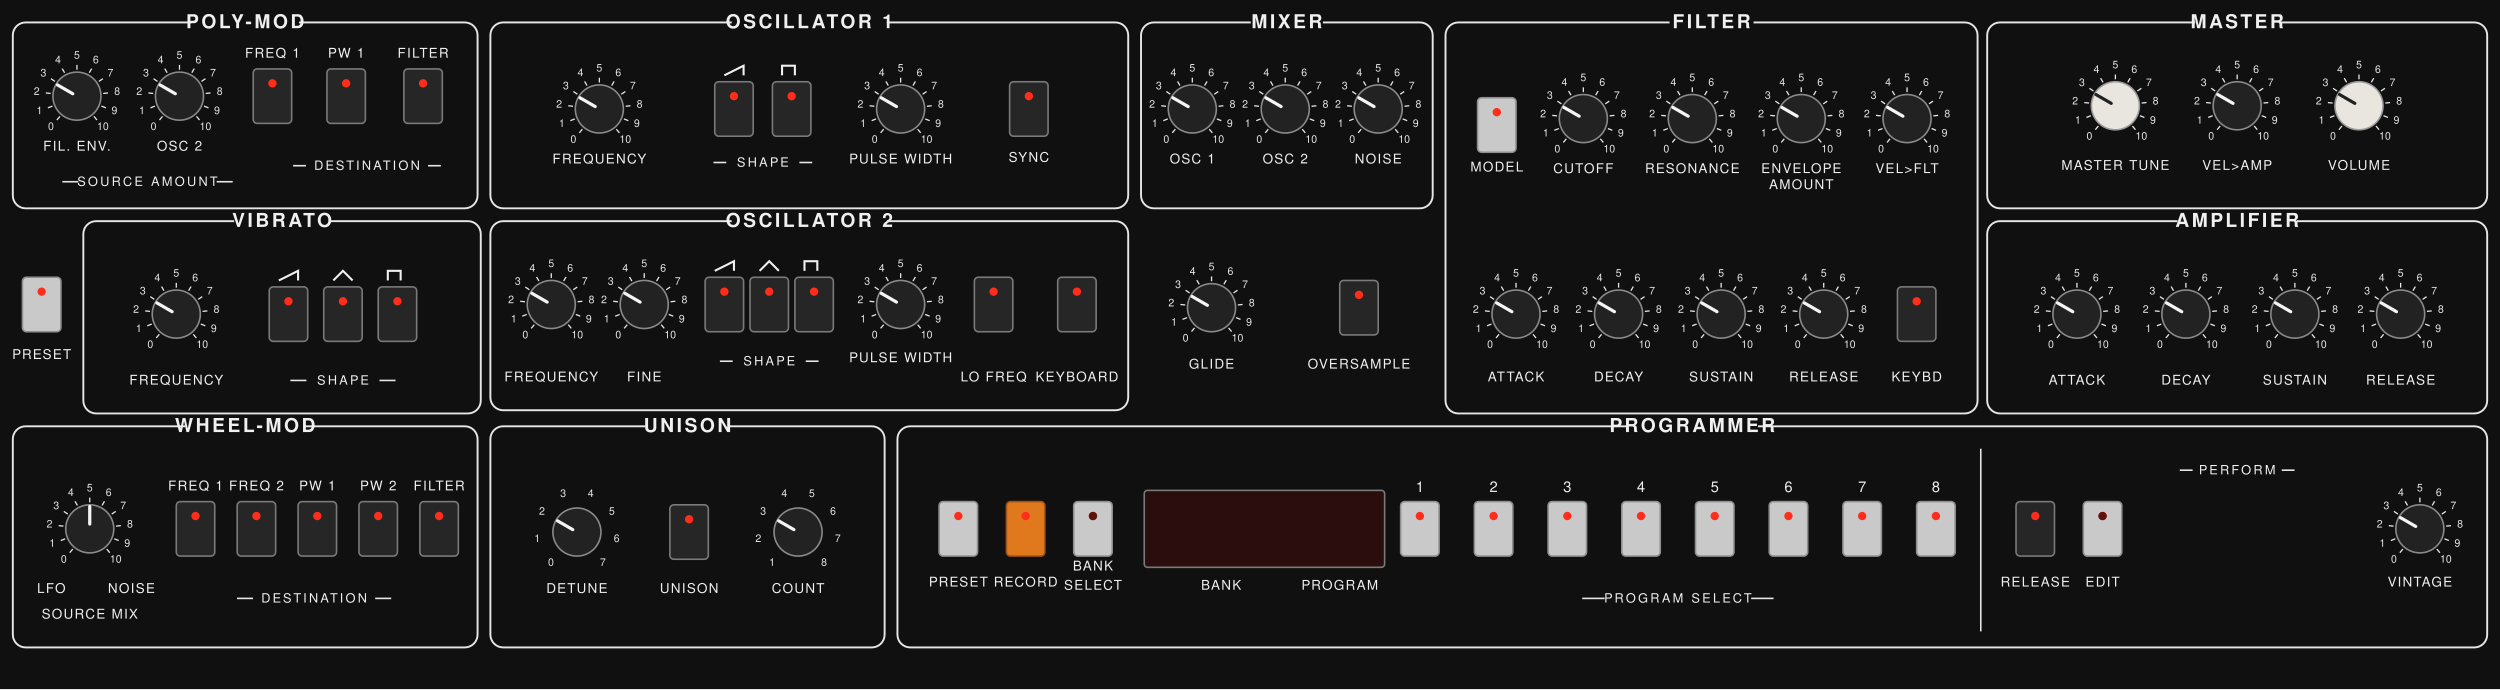
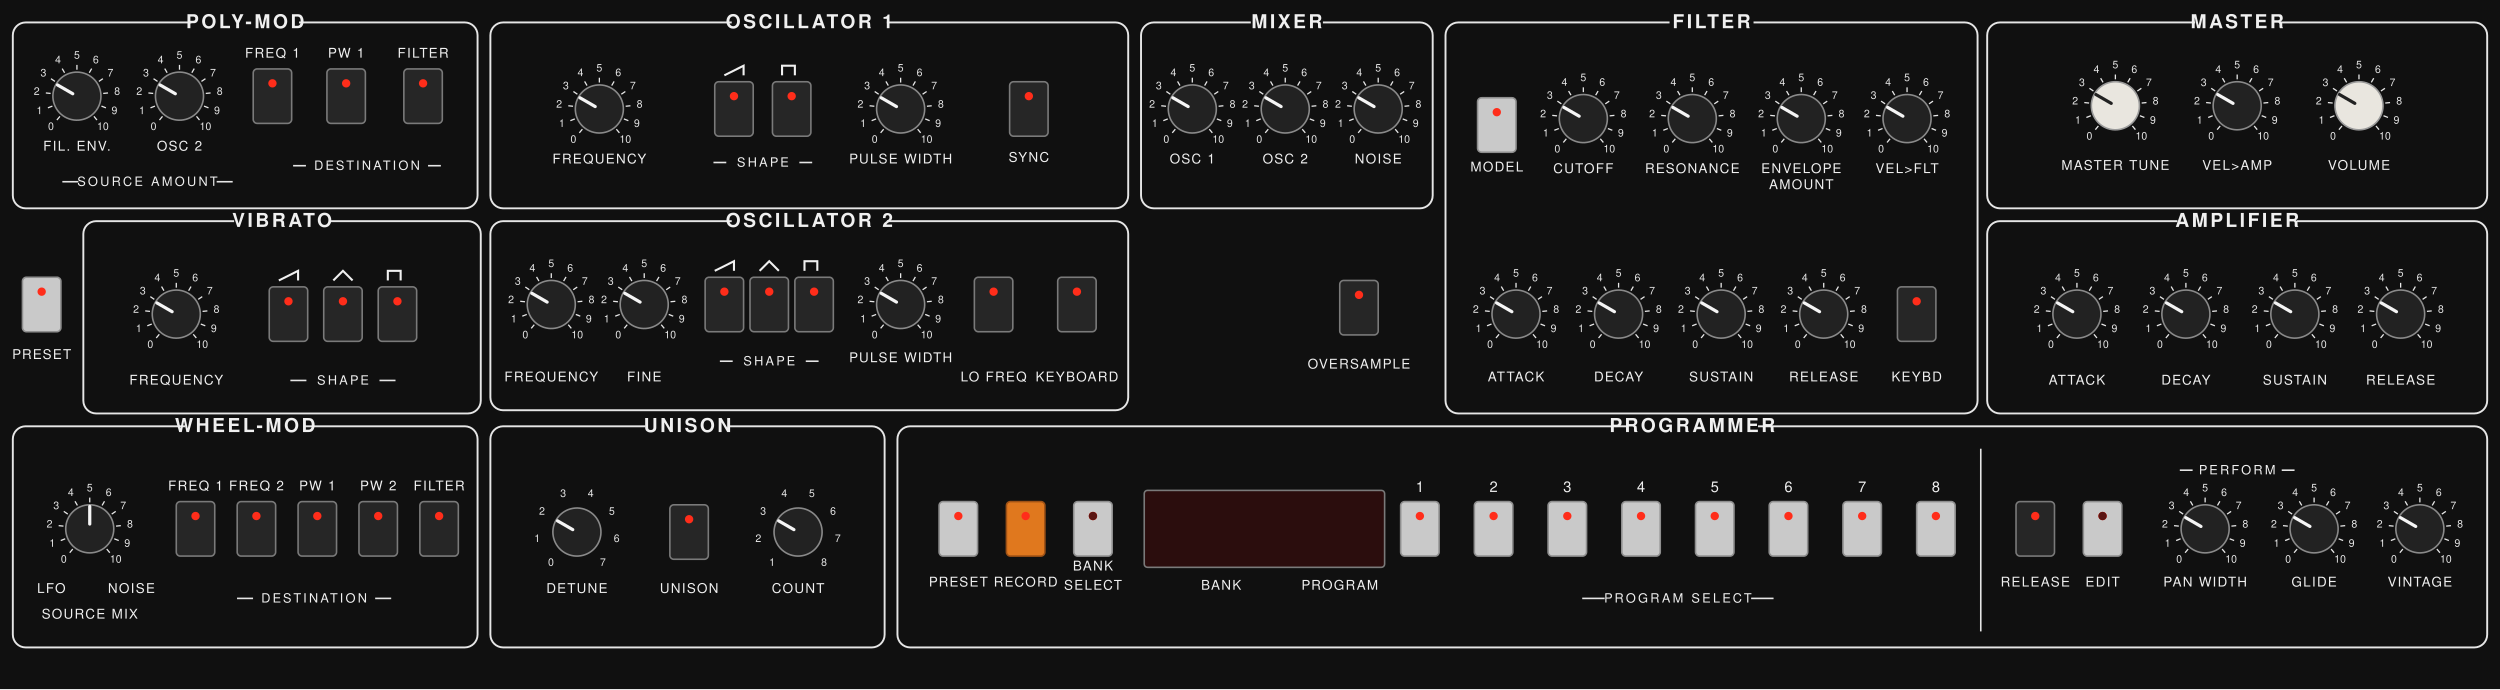
<svg xmlns="http://www.w3.org/2000/svg" xmlns:xlink="http://www.w3.org/1999/xlink" viewBox="0 0 1560 430" width="1560" height="430">
  <style>
    text { font-family: Helvetica, Arial, sans-serif; fill: #f0f0f0; text-anchor: middle; }
    .hdr   { font-size: 12.0px; font-weight: 600; letter-spacing: 1.6px; }
    .lbl   { font-size: 8.4px; letter-spacing: 0.8px; }
    .sub   { font-size: 8.0px; letter-spacing: 1.4px; }
    .num   { font-size: 9.2px; letter-spacing: 0.5px; }
    .scale { font-size: 6.6px; fill: #e8e8e8; letter-spacing: 0; stroke: none; }
    .box   { fill: none; stroke: #e6e6e6; stroke-width: 1.2; }
    .rule  { stroke: #e6e6e6; stroke-width: 1; }
    .hdrbg { fill: #101010; stroke: none; }
  </style>
  <defs>
    <g id="led">
      <circle cx="0" cy="-8" r="2.6" fill="#ff2d1a" />
    </g>
    <g id="ledOff">
      <circle cx="0" cy="-8" r="2.6" fill="#5a1512" />
    </g>
    <g id="btnDark">
      <rect x="-12" y="-17" width="24" height="34" rx="2.5" fill="#262626" stroke="#7a7a7a" stroke-width="1" />
      <use xlink:href="#led" href="#led" />
    </g>
    <g id="btnGray">
      <rect x="-12" y="-17" width="24" height="34" rx="2.5" fill="#c9c9c9" stroke="#8f8f8f" stroke-width="1" />
      <use xlink:href="#led" href="#led" />
    </g>
    <g id="btnOrange">
      <rect x="-12" y="-17" width="24" height="34" rx="2.5" fill="#e0781e" stroke="#a05215" stroke-width="1" />
      <use xlink:href="#led" href="#led" />
    </g>
    <g id="gSaw" stroke="#f0f0f0" stroke-width="1.3" fill="none">
      <path d="M-6,3 L6,-3 L6,3" />
    </g>
    <g id="gTri" stroke="#f0f0f0" stroke-width="1.3" fill="none">
      <path d="M-6,3 L0,-3 L6,3" />
    </g>
    <g id="gSq" stroke="#f0f0f0" stroke-width="1.3" fill="none">
      <path d="M-6,3 L-6,-3 L2,-3 L2,3" />
    </g>
    <g id="knobScale" fill="#e8e8e8" stroke="#e8e8e8">
      <line x1="-10.6" y1="12.6" x2="-12.5" y2="14.9" stroke-width="0.8" />
      <text x="-16.2" y="21.1" class="scale">0</text>
      <line x1="-15.3" y1="6.2" x2="-18.1" y2="7.3" stroke-width="0.8" />
      <text x="-23.4" y="11.2" class="scale">1</text>
      <line x1="-16.4" y1="-1.7" x2="-19.4" y2="-2" stroke-width="0.8" />
      <text x="-25.1" y="-0.8" class="scale">2</text>
      <line x1="-13.7" y1="-9.2" x2="-16.2" y2="-10.9" stroke-width="0.8" />
      <text x="-20.9" y="-12.3" class="scale">3</text>
      <line x1="-7.7" y1="-14.6" x2="-9.2" y2="-17.2" stroke-width="0.8" />
      <text x="-11.8" y="-20.5" class="scale">4</text>
      <line x1="0" y1="-16.5" x2="0" y2="-19.5" stroke-width="0.8" />
      <text x="0" y="-23.4" class="scale">5</text>
      <line x1="7.7" y1="-14.6" x2="9.2" y2="-17.2" stroke-width="0.8" />
      <text x="11.8" y="-20.5" class="scale">6</text>
      <line x1="13.7" y1="-9.2" x2="16.2" y2="-10.9" stroke-width="0.8" />
      <text x="20.9" y="-12.3" class="scale">7</text>
      <line x1="16.4" y1="-1.7" x2="19.4" y2="-2" stroke-width="0.8" />
      <text x="25.1" y="-0.8" class="scale">8</text>
      <line x1="15.3" y1="6.2" x2="18.1" y2="7.3" stroke-width="0.8" />
      <text x="23.4" y="11.2" class="scale">9</text>
      <line x1="10.6" y1="12.6" x2="12.5" y2="14.9" stroke-width="0.8" />
      <text x="16.2" y="21.1" class="scale">10</text>
    </g>
    <g id="knobDial">
      <circle r="15" fill="#222222" stroke="#8a8a8a" stroke-width="1" />
      <line x1="0" y1="-3" x2="0" y2="-14" stroke="#f5f5f5" stroke-width="2" stroke-linecap="round" />
    </g>
    <g id="knobDialWhite">
      <circle r="15" fill="#e9e6df" stroke="#9a9a9a" stroke-width="1" />
      <line x1="0" y1="-3" x2="0" y2="-14" stroke="#222222" stroke-width="2" stroke-linecap="round" />
    </g>
  </defs>
  <rect width="1560" height="430" fill="#101010" />
  <rect class="box" data-box="POLY-MOD" rx="8" x="8" y="14" width="290" height="116" />
  <rect class="hdrbg" x="119.4" y="8" width="67.2" height="12" />
  <text class="hdr" x="153" y="17.6">POLY-MOD</text>
  <g class="knob" data-param="fil_env" transform="translate(48,60)">
    <use xlink:href="#knobScale" href="#knobScale" />
    <g class="dial" transform="rotate(-60)">
      <use xlink:href="#knobDial" href="#knobDial" />
    </g>
  </g>
  <g class="knob" data-param="osc2" transform="translate(112,60)">
    <use xlink:href="#knobScale" href="#knobScale" />
    <g class="dial" transform="rotate(-60)">
      <use xlink:href="#knobDial" href="#knobDial" />
    </g>
  </g>
  <text class="lbl" x="48" y="94">FIL. ENV.</text>
  <text class="lbl" x="112" y="94">OSC 2</text>
  <g class="subhead">
    <line class="rule" x1="38.9" y1="113.4" x2="48.9" y2="113.4" />
    <line class="rule" x1="135.2" y1="113.4" x2="145.2" y2="113.4" />
    <text class="sub" x="92" y="116">SOURCE AMOUNT</text>
  </g>
  <g class="button" data-param="pm_freq1" transform="translate(170,60)">
    <use xlink:href="#btnDark" href="#btnDark" />
    <text class="lbl" y="-24">FREQ 1</text>
  </g>
  <g class="button" data-param="pm_pw1" transform="translate(216,60)">
    <use xlink:href="#btnDark" href="#btnDark" />
    <text class="lbl" y="-24">PW 1</text>
  </g>
  <g class="button" data-param="pm_filter" transform="translate(264,60)">
    <use xlink:href="#btnDark" href="#btnDark" />
    <text class="lbl" y="-24">FILTER</text>
  </g>
  <g class="subhead">
    <line class="rule" x1="182.9" y1="103.4" x2="190.9" y2="103.4" />
    <line class="rule" x1="267.1" y1="103.4" x2="275.1" y2="103.4" />
    <text class="sub" x="229" y="106">DESTINATION</text>
  </g>
  <g class="button" data-param="lfo_preset" transform="translate(26,190)">
    <use xlink:href="#btnGray" href="#btnGray" />
    <text class="lbl" y="34">PRESET</text>
  </g>
  <rect class="box" data-box="VIBRATO" rx="8" x="52" y="138" width="248" height="120" />
  <rect class="hdrbg" x="146.1" y="132" width="59.8" height="12" />
  <text class="hdr" x="176" y="141.6">VIBRATO</text>
  <g class="knob" data-param="lfo_freq" transform="translate(110,196)">
    <use xlink:href="#knobScale" href="#knobScale" />
    <g class="dial" transform="rotate(-60)">
      <use xlink:href="#knobDial" href="#knobDial" />
    </g>
    <text class="lbl" y="44">FREQUENCY</text>
  </g>
  <g class="button" data-param="lfo_saw" transform="translate(180,196)">
    <use xlink:href="#btnDark" href="#btnDark" />
    <use xlink:href="#gSaw" href="#gSaw" y="-24" />
  </g>
  <g class="button" data-param="lfo_tri" transform="translate(214,196)">
    <use xlink:href="#btnDark" href="#btnDark" />
    <use xlink:href="#gTri" href="#gTri" y="-24" />
  </g>
  <g class="button" data-param="lfo_sq" transform="translate(248,196)">
    <use xlink:href="#btnDark" href="#btnDark" />
    <use xlink:href="#gSq" href="#gSq" y="-24" />
  </g>
  <g class="subhead">
    <line class="rule" x1="181.2" y1="237.4" x2="191.2" y2="237.4" />
    <line class="rule" x1="236.8" y1="237.4" x2="246.8" y2="237.4" />
    <text class="sub" x="214" y="240">SHAPE</text>
  </g>
  <rect class="box" data-box="WHEEL-MOD" rx="8" x="8" y="266" width="290" height="138" />
  <rect class="hdrbg" x="115.7" y="260" width="74.6" height="12" />
  <text class="hdr" x="153" y="269.6">WHEEL-MOD</text>
  <g class="knob" data-param="wm_mix" transform="translate(56,330)">
    <use xlink:href="#knobScale" href="#knobScale" />
    <g class="dial" transform="rotate(0)">
      <use xlink:href="#knobDial" href="#knobDial" />
    </g>
    <text class="lbl" x="-24" y="40">LFO</text>
    <text class="lbl" x="26" y="40">NOISE</text>
    <text class="lbl" y="56">SOURCE MIX</text>
  </g>
  <g class="button" data-param="wm_freq1" transform="translate(122,330)">
    <use xlink:href="#btnDark" href="#btnDark" />
    <text class="lbl" y="-24">FREQ 1</text>
  </g>
  <g class="button" data-param="wm_freq2" transform="translate(160,330)">
    <use xlink:href="#btnDark" href="#btnDark" />
    <text class="lbl" y="-24">FREQ 2</text>
  </g>
  <g class="button" data-param="wm_pw1" transform="translate(198,330)">
    <use xlink:href="#btnDark" href="#btnDark" />
    <text class="lbl" y="-24">PW 1</text>
  </g>
  <g class="button" data-param="wm_pw2" transform="translate(236,330)">
    <use xlink:href="#btnDark" href="#btnDark" />
    <text class="lbl" y="-24">PW 2</text>
  </g>
  <g class="button" data-param="wm_filter" transform="translate(274,330)">
    <use xlink:href="#btnDark" href="#btnDark" />
    <text class="lbl" y="-24">FILTER</text>
  </g>
  <g class="subhead">
    <line class="rule" x1="147.9" y1="373.4" x2="157.9" y2="373.4" />
    <line class="rule" x1="234.1" y1="373.4" x2="244.1" y2="373.4" />
    <text class="sub" x="196" y="376">DESTINATION</text>
  </g>
  <rect class="box" data-box="OSCILLATOR 1" rx="8" x="306" y="14" width="398" height="116" />
  <rect class="hdrbg" x="456.6" y="8" width="96.8" height="12" />
  <text class="hdr" x="505" y="17.6">OSCILLATOR 1</text>
  <g class="knob" data-param="osc1_freq" transform="translate(374,68)">
    <use xlink:href="#knobScale" href="#knobScale" />
    <g class="dial" transform="rotate(-60)">
      <use xlink:href="#knobDial" href="#knobDial" />
    </g>
    <text class="lbl" y="34">FREQUENCY</text>
  </g>
  <g class="button" data-param="osc1_saw" transform="translate(458,68)">
    <use xlink:href="#btnDark" href="#btnDark" />
    <use xlink:href="#gSaw" href="#gSaw" y="-24" />
  </g>
  <g class="button" data-param="osc1_sq" transform="translate(494,68)">
    <use xlink:href="#btnDark" href="#btnDark" />
    <use xlink:href="#gSq" href="#gSq" y="-24" />
  </g>
  <g class="subhead">
    <line class="rule" x1="445.2" y1="101.4" x2="453.2" y2="101.4" />
    <line class="rule" x1="498.8" y1="101.4" x2="506.8" y2="101.4" />
    <text class="sub" x="476" y="104">SHAPE</text>
  </g>
  <g class="knob" data-param="osc1_pw" transform="translate(562,68)">
    <use xlink:href="#knobScale" href="#knobScale" />
    <g class="dial" transform="rotate(-60)">
      <use xlink:href="#knobDial" href="#knobDial" />
    </g>
    <text class="lbl" y="34">PULSE WIDTH</text>
  </g>
  <g class="button" data-param="osc1_sync" transform="translate(642,68)">
    <use xlink:href="#btnDark" href="#btnDark" />
    <text class="lbl" y="33">SYNC</text>
  </g>
  <rect class="box" data-box="OSCILLATOR 2" rx="8" x="306" y="138" width="398" height="118" />
  <rect class="hdrbg" x="456.6" y="132" width="96.8" height="12" />
  <text class="hdr" x="505" y="141.6">OSCILLATOR 2</text>
  <g class="knob" data-param="osc2_freq" transform="translate(344,190)">
    <use xlink:href="#knobScale" href="#knobScale" />
    <g class="dial" transform="rotate(-60)">
      <use xlink:href="#knobDial" href="#knobDial" />
    </g>
    <text class="lbl" y="48">FREQUENCY</text>
  </g>
  <g class="knob" data-param="osc2_fine" transform="translate(402,190)">
    <use xlink:href="#knobScale" href="#knobScale" />
    <g class="dial" transform="rotate(-60)">
      <use xlink:href="#knobDial" href="#knobDial" />
    </g>
    <text class="lbl" y="48">FINE</text>
  </g>
  <g class="button" data-param="osc2_saw" transform="translate(452,190)">
    <use xlink:href="#btnDark" href="#btnDark" />
    <use xlink:href="#gSaw" href="#gSaw" y="-24" />
  </g>
  <g class="button" data-param="osc2_tri" transform="translate(480,190)">
    <use xlink:href="#btnDark" href="#btnDark" />
    <use xlink:href="#gTri" href="#gTri" y="-24" />
  </g>
  <g class="button" data-param="osc2_sq" transform="translate(508,190)">
    <use xlink:href="#btnDark" href="#btnDark" />
    <use xlink:href="#gSq" href="#gSq" y="-24" />
  </g>
  <g class="subhead">
    <line class="rule" x1="449.2" y1="225.4" x2="457.2" y2="225.4" />
    <line class="rule" x1="502.8" y1="225.4" x2="510.8" y2="225.4" />
    <text class="sub" x="480" y="228">SHAPE</text>
  </g>
  <g class="knob" data-param="osc2_pw" transform="translate(562,190)">
    <use xlink:href="#knobScale" href="#knobScale" />
    <g class="dial" transform="rotate(-60)">
      <use xlink:href="#knobDial" href="#knobDial" />
    </g>
    <text class="lbl" y="36">PULSE WIDTH</text>
  </g>
  <g class="button" data-param="osc2_lofreq" transform="translate(620,190)">
    <use xlink:href="#btnDark" href="#btnDark" />
    <text class="lbl" y="48">LO FREQ</text>
  </g>
  <g class="button" data-param="osc2_keyboard" transform="translate(672,190)">
    <use xlink:href="#btnDark" href="#btnDark" />
    <text class="lbl" y="48">KEYBOARD</text>
  </g>
  <g class="knob" data-param="unison_det" transform="translate(360,332)">
    <g class="scale">
      <line x1="-10.6" y1="12.6" x2="-12.5" y2="14.9" stroke-width="0.8" />
      <text x="-16.2" y="21.1" class="scale">0</text>
      <line x1="-16.2" y1="2.9" x2="-19.2" y2="3.4" stroke-width="0.8" />
      <text x="-24.8" y="6.2" class="scale">1</text>
      <line x1="-14.3" y1="-8.3" x2="-16.9" y2="-9.8" stroke-width="0.8" />
      <text x="-21.8" y="-10.8" class="scale">2</text>
      <line x1="-5.6" y1="-15.5" x2="-6.7" y2="-18.3" stroke-width="0.8" />
      <text x="-8.6" y="-21.9" class="scale">3</text>
      <line x1="5.6" y1="-15.5" x2="6.7" y2="-18.3" stroke-width="0.8" />
      <text x="8.6" y="-21.9" class="scale">4</text>
      <line x1="14.3" y1="-8.3" x2="16.9" y2="-9.8" stroke-width="0.8" />
      <text x="21.8" y="-10.8" class="scale">5</text>
      <line x1="16.2" y1="2.9" x2="19.2" y2="3.4" stroke-width="0.8" />
      <text x="24.8" y="6.2" class="scale">6</text>
      <line x1="10.6" y1="12.6" x2="12.5" y2="14.9" stroke-width="0.8" />
      <text x="16.2" y="21.1" class="scale">7</text>
    </g>
    <g class="dial" transform="rotate(-60)">
      <use xlink:href="#knobDial" href="#knobDial" />
    </g>
    <text class="lbl" y="38">DETUNE</text>
  </g>
  <g class="button" data-param="unison" transform="translate(430,332)">
    <use xlink:href="#btnDark" href="#btnDark" />
    <text class="lbl" y="38">UNISON</text>
  </g>
  <g class="knob" data-param="unison_cnt" transform="translate(498,332)">
    <g class="scale">
      <line x1="-10.6" y1="12.6" x2="-12.5" y2="14.9" stroke-width="0.8" />
      <text x="-16.2" y="21.1" class="scale">1</text>
      <line x1="-16.2" y1="2.9" x2="-19.2" y2="3.4" stroke-width="0.8" />
      <text x="-24.8" y="6.2" class="scale">2</text>
      <line x1="-14.3" y1="-8.3" x2="-16.9" y2="-9.8" stroke-width="0.8" />
      <text x="-21.8" y="-10.8" class="scale">3</text>
      <line x1="-5.6" y1="-15.5" x2="-6.7" y2="-18.3" stroke-width="0.8" />
      <text x="-8.6" y="-21.9" class="scale">4</text>
      <line x1="5.6" y1="-15.5" x2="6.7" y2="-18.3" stroke-width="0.8" />
      <text x="8.6" y="-21.9" class="scale">5</text>
      <line x1="14.3" y1="-8.3" x2="16.9" y2="-9.8" stroke-width="0.8" />
      <text x="21.8" y="-10.8" class="scale">6</text>
      <line x1="16.2" y1="2.9" x2="19.2" y2="3.4" stroke-width="0.8" />
      <text x="24.8" y="6.2" class="scale">7</text>
      <line x1="10.6" y1="12.6" x2="12.5" y2="14.9" stroke-width="0.8" />
      <text x="16.2" y="21.1" class="scale">8</text>
    </g>
    <g class="dial" transform="rotate(-60)">
      <use xlink:href="#knobDial" href="#knobDial" />
    </g>
    <text class="lbl" y="38">COUNT</text>
  </g>
  <rect class="box" data-box="MIXER" rx="8" x="712" y="14" width="182" height="116" />
  <rect class="hdrbg" x="780.5" y="8" width="45" height="12" />
  <text class="hdr" x="803" y="17.6">MIXER</text>
  <g class="knob" data-param="mix_osc1" transform="translate(744,68)">
    <use xlink:href="#knobScale" href="#knobScale" />
    <g class="dial" transform="rotate(-60)">
      <use xlink:href="#knobDial" href="#knobDial" />
    </g>
    <text class="lbl" y="34">OSC 1</text>
  </g>
  <g class="knob" data-param="mix_osc2" transform="translate(802,68)">
    <use xlink:href="#knobScale" href="#knobScale" />
    <g class="dial" transform="rotate(-60)">
      <use xlink:href="#knobDial" href="#knobDial" />
    </g>
    <text class="lbl" y="34">OSC 2</text>
  </g>
  <g class="knob" data-param="mix_noise" transform="translate(860,68)">
    <use xlink:href="#knobScale" href="#knobScale" />
    <g class="dial" transform="rotate(-60)">
      <use xlink:href="#knobDial" href="#knobDial" />
    </g>
    <text class="lbl" y="34">NOISE</text>
  </g>
-   <g class="knob" data-param="glide" transform="translate(756,192)">
-     <use xlink:href="#knobScale" href="#knobScale" />
-     <g class="dial" transform="rotate(-60)">
-       <use xlink:href="#knobDial" href="#knobDial" />
-     </g>
-     <text class="lbl" y="38">GLIDE</text>
-   </g>
  <g class="button" data-param="os" transform="translate(848,192)">
    <use xlink:href="#btnDark" href="#btnDark" />
    <text class="lbl" y="38">OVERSAMPLE</text>
  </g>
  <rect class="box" data-box="FILTER" rx="8" x="902" y="14" width="332" height="244" />
  <rect class="hdrbg" x="1041.8" y="8" width="52.4" height="12" />
  <text class="hdr" x="1068" y="17.6">FILTER</text>
  <g class="button" data-param="flt_model" transform="translate(934,78)">
    <use xlink:href="#btnGray" href="#btnGray" />
    <text class="lbl" y="29">MODEL</text>
  </g>
  <g class="knob" data-param="flt_cutoff" transform="translate(988,74)">
    <use xlink:href="#knobScale" href="#knobScale" />
    <g class="dial" transform="rotate(-60)">
      <use xlink:href="#knobDial" href="#knobDial" />
    </g>
    <text class="lbl" y="34">CUTOFF</text>
  </g>
  <g class="knob" data-param="flt_reso" transform="translate(1056,74)">
    <use xlink:href="#knobScale" href="#knobScale" />
    <g class="dial" transform="rotate(-60)">
      <use xlink:href="#knobDial" href="#knobDial" />
    </g>
    <text class="lbl" y="34">RESONANCE</text>
  </g>
  <g class="knob" data-param="flt_envamt" transform="translate(1124,74)">
    <use xlink:href="#knobScale" href="#knobScale" />
    <g class="dial" transform="rotate(-60)">
      <use xlink:href="#knobDial" href="#knobDial" />
    </g>
    <text class="lbl" y="34">ENVELOPE</text>
  </g>
  <text class="lbl" x="1124" y="118">AMOUNT</text>
  <g class="knob" data-param="vel_flt" transform="translate(1190,74)">
    <use xlink:href="#knobScale" href="#knobScale" />
    <g class="dial" transform="rotate(-60)">
      <use xlink:href="#knobDial" href="#knobDial" />
    </g>
    <text class="lbl" y="34">VEL&gt;FLT</text>
  </g>
  <g class="knob" data-param="flt_a" transform="translate(946,196)">
    <use xlink:href="#knobScale" href="#knobScale" />
    <g class="dial" transform="rotate(-60)">
      <use xlink:href="#knobDial" href="#knobDial" />
    </g>
    <text class="lbl" y="42">ATTACK</text>
  </g>
  <g class="knob" data-param="flt_d" transform="translate(1010,196)">
    <use xlink:href="#knobScale" href="#knobScale" />
    <g class="dial" transform="rotate(-60)">
      <use xlink:href="#knobDial" href="#knobDial" />
    </g>
    <text class="lbl" y="42">DECAY</text>
  </g>
  <g class="knob" data-param="flt_s" transform="translate(1074,196)">
    <use xlink:href="#knobScale" href="#knobScale" />
    <g class="dial" transform="rotate(-60)">
      <use xlink:href="#knobDial" href="#knobDial" />
    </g>
    <text class="lbl" y="42">SUSTAIN</text>
  </g>
  <g class="knob" data-param="flt_r" transform="translate(1138,196)">
    <use xlink:href="#knobScale" href="#knobScale" />
    <g class="dial" transform="rotate(-60)">
      <use xlink:href="#knobDial" href="#knobDial" />
    </g>
    <text class="lbl" y="42">RELEASE</text>
  </g>
  <g class="button" data-param="flt_keyboard" transform="translate(1196,196)">
    <use xlink:href="#btnDark" href="#btnDark" />
    <text class="lbl" y="42">KEYBD</text>
  </g>
  <g class="knob" data-param="master_tune" transform="translate(1320,66)">
    <use xlink:href="#knobScale" href="#knobScale" />
    <g class="dial" transform="rotate(-60)">
      <use xlink:href="#knobDialWhite" href="#knobDialWhite" />
    </g>
    <text class="lbl" y="40">MASTER TUNE</text>
  </g>
  <g class="knob" data-param="vel_amp" transform="translate(1396,66)">
    <use xlink:href="#knobScale" href="#knobScale" />
    <g class="dial" transform="rotate(-60)">
      <use xlink:href="#knobDial" href="#knobDial" />
    </g>
    <text class="lbl" y="40">VEL&gt;AMP</text>
  </g>
  <g class="knob" data-param="volume" transform="translate(1472,66)">
    <use xlink:href="#knobScale" href="#knobScale" />
    <g class="dial" transform="rotate(-60)">
      <use xlink:href="#knobDialWhite" href="#knobDialWhite" />
    </g>
    <text class="lbl" y="40">VOLUME</text>
  </g>
  <rect class="box" data-box="MASTER" rx="8" x="1240" y="14" width="312" height="116" />
  <rect class="hdrbg" x="1369.8" y="8" width="52.4" height="12" />
  <text class="hdr" x="1396" y="17.6">MASTER</text>
  <rect class="box" data-box="AMPLIFIER" rx="8" x="1240" y="138" width="312" height="120" />
  <rect class="hdrbg" x="1358.7" y="132" width="74.6" height="12" />
  <text class="hdr" x="1396" y="141.6">AMPLIFIER</text>
  <g class="knob" data-param="amp_a" transform="translate(1296,196)">
    <use xlink:href="#knobScale" href="#knobScale" />
    <g class="dial" transform="rotate(-60)">
      <use xlink:href="#knobDial" href="#knobDial" />
    </g>
    <text class="lbl" y="44">ATTACK</text>
  </g>
  <g class="knob" data-param="amp_d" transform="translate(1364,196)">
    <use xlink:href="#knobScale" href="#knobScale" />
    <g class="dial" transform="rotate(-60)">
      <use xlink:href="#knobDial" href="#knobDial" />
    </g>
    <text class="lbl" y="44">DECAY</text>
  </g>
  <g class="knob" data-param="amp_s" transform="translate(1432,196)">
    <use xlink:href="#knobScale" href="#knobScale" />
    <g class="dial" transform="rotate(-60)">
      <use xlink:href="#knobDial" href="#knobDial" />
    </g>
    <text class="lbl" y="44">SUSTAIN</text>
  </g>
  <g class="knob" data-param="amp_r" transform="translate(1498,196)">
    <use xlink:href="#knobScale" href="#knobScale" />
    <g class="dial" transform="rotate(-60)">
      <use xlink:href="#knobDial" href="#knobDial" />
    </g>
    <text class="lbl" y="44">RELEASE</text>
  </g>
  <rect class="box" data-box="UNISON" rx="8" x="306" y="266" width="246" height="138" />
  <rect class="hdrbg" x="402.8" y="260" width="52.4" height="12" />
  <text class="hdr" x="429" y="269.6">UNISON</text>
  <rect class="box" data-box="PROGRAMMER" rx="8" x="560" y="266" width="992" height="138" />
  <rect class="hdrbg" x="1015" y="260" width="82" height="12" />
  <text class="hdr" x="1056" y="269.6">PROGRAMMER</text>
  <line class="rule" x1="1236" y1="280" x2="1236" y2="394" />
  <g class="subhead">
    <line class="rule" x1="1360.2" y1="293.4" x2="1368.2" y2="293.4" />
    <line class="rule" x1="1423.8" y1="293.4" x2="1431.8" y2="293.4" />
    <text class="sub" x="1396" y="296">PERFORM</text>
  </g>
  <g class="button" data-param="prog_preset" transform="translate(598,330)">
    <use xlink:href="#btnGray" href="#btnGray" />
    <text class="lbl" y="36">PRESET</text>
  </g>
  <g class="button" data-param="prog_record" transform="translate(640,330)">
    <use xlink:href="#btnOrange" href="#btnOrange" />
    <text class="lbl" y="36">RECORD</text>
  </g>
  <g class="button" data-param="prog_bankselect" transform="translate(682,330)">
    <use xlink:href="#btnGray" href="#btnGray" />
    <use xlink:href="#ledOff" href="#ledOff" />
  </g>
  <text class="lbl" x="682" y="356">BANK</text>
  <text class="lbl" x="682" y="368">SELECT</text>
  <g class="display" data-param="display">
    <rect x="714" y="306" width="150" height="48" rx="2" fill="#2b0d0d" stroke="#7a7a7a" stroke-width="1" />
    <text class="lbl" x="762" y="368">BANK</text>
    <text class="lbl" x="836" y="368">PROGRAM</text>
  </g>
  <g class="button" data-param="program_1" transform="translate(886,330)">
    <use xlink:href="#btnGray" href="#btnGray" />
    <text class="num" y="-23">1</text>
  </g>
  <g class="button" data-param="program_2" transform="translate(932,330)">
    <use xlink:href="#btnGray" href="#btnGray" />
    <text class="num" y="-23">2</text>
  </g>
  <g class="button" data-param="program_3" transform="translate(978,330)">
    <use xlink:href="#btnGray" href="#btnGray" />
    <text class="num" y="-23">3</text>
  </g>
  <g class="button" data-param="program_4" transform="translate(1024,330)">
    <use xlink:href="#btnGray" href="#btnGray" />
    <text class="num" y="-23">4</text>
  </g>
  <g class="button" data-param="program_5" transform="translate(1070,330)">
    <use xlink:href="#btnGray" href="#btnGray" />
    <text class="num" y="-23">5</text>
  </g>
  <g class="button" data-param="program_6" transform="translate(1116,330)">
    <use xlink:href="#btnGray" href="#btnGray" />
    <text class="num" y="-23">6</text>
  </g>
  <g class="button" data-param="program_7" transform="translate(1162,330)">
    <use xlink:href="#btnGray" href="#btnGray" />
    <text class="num" y="-23">7</text>
  </g>
  <g class="button" data-param="program_8" transform="translate(1208,330)">
    <use xlink:href="#btnGray" href="#btnGray" />
    <text class="num" y="-23">8</text>
  </g>
  <g class="subhead">
    <line class="rule" x1="987.3" y1="373.4" x2="1001.3" y2="373.4" />
    <line class="rule" x1="1092.7" y1="373.4" x2="1106.7" y2="373.4" />
    <text class="sub" x="1047" y="376">PROGRAM SELECT</text>
  </g>
  <g class="button" data-param="release_btn" transform="translate(1270,330)">
    <use xlink:href="#btnDark" href="#btnDark" />
    <text class="lbl" y="36">RELEASE</text>
  </g>
  <g class="button" data-param="edit_btn" transform="translate(1312,330)">
    <use xlink:href="#btnGray" href="#btnGray" />
    <use xlink:href="#ledOff" href="#ledOff" />
    <text class="lbl" y="36">EDIT</text>
  </g>
+   <g class="knob" data-param="pan_width" transform="translate(1376,330)">
+     <use xlink:href="#knobScale" href="#knobScale" />
+     <g class="dial" transform="rotate(-60)">
+       <use xlink:href="#knobDial" href="#knobDial" />
+     </g>
+     <text class="lbl" y="36">PAN WIDTH</text>
+   </g>
+   <g class="knob" data-param="glide" transform="translate(1444,330)">
+     <use xlink:href="#knobScale" href="#knobScale" />
+     <g class="dial" transform="rotate(-60)">
+       <use xlink:href="#knobDial" href="#knobDial" />
+     </g>
+     <text class="lbl" y="36">GLIDE</text>
+   </g>
  <g class="knob" data-param="vintage" transform="translate(1510,330)">
    <use xlink:href="#knobScale" href="#knobScale" />
    <g class="dial" transform="rotate(-60)">
      <use xlink:href="#knobDial" href="#knobDial" />
    </g>
    <text class="lbl" y="36">VINTAGE</text>
  </g>
</svg>
